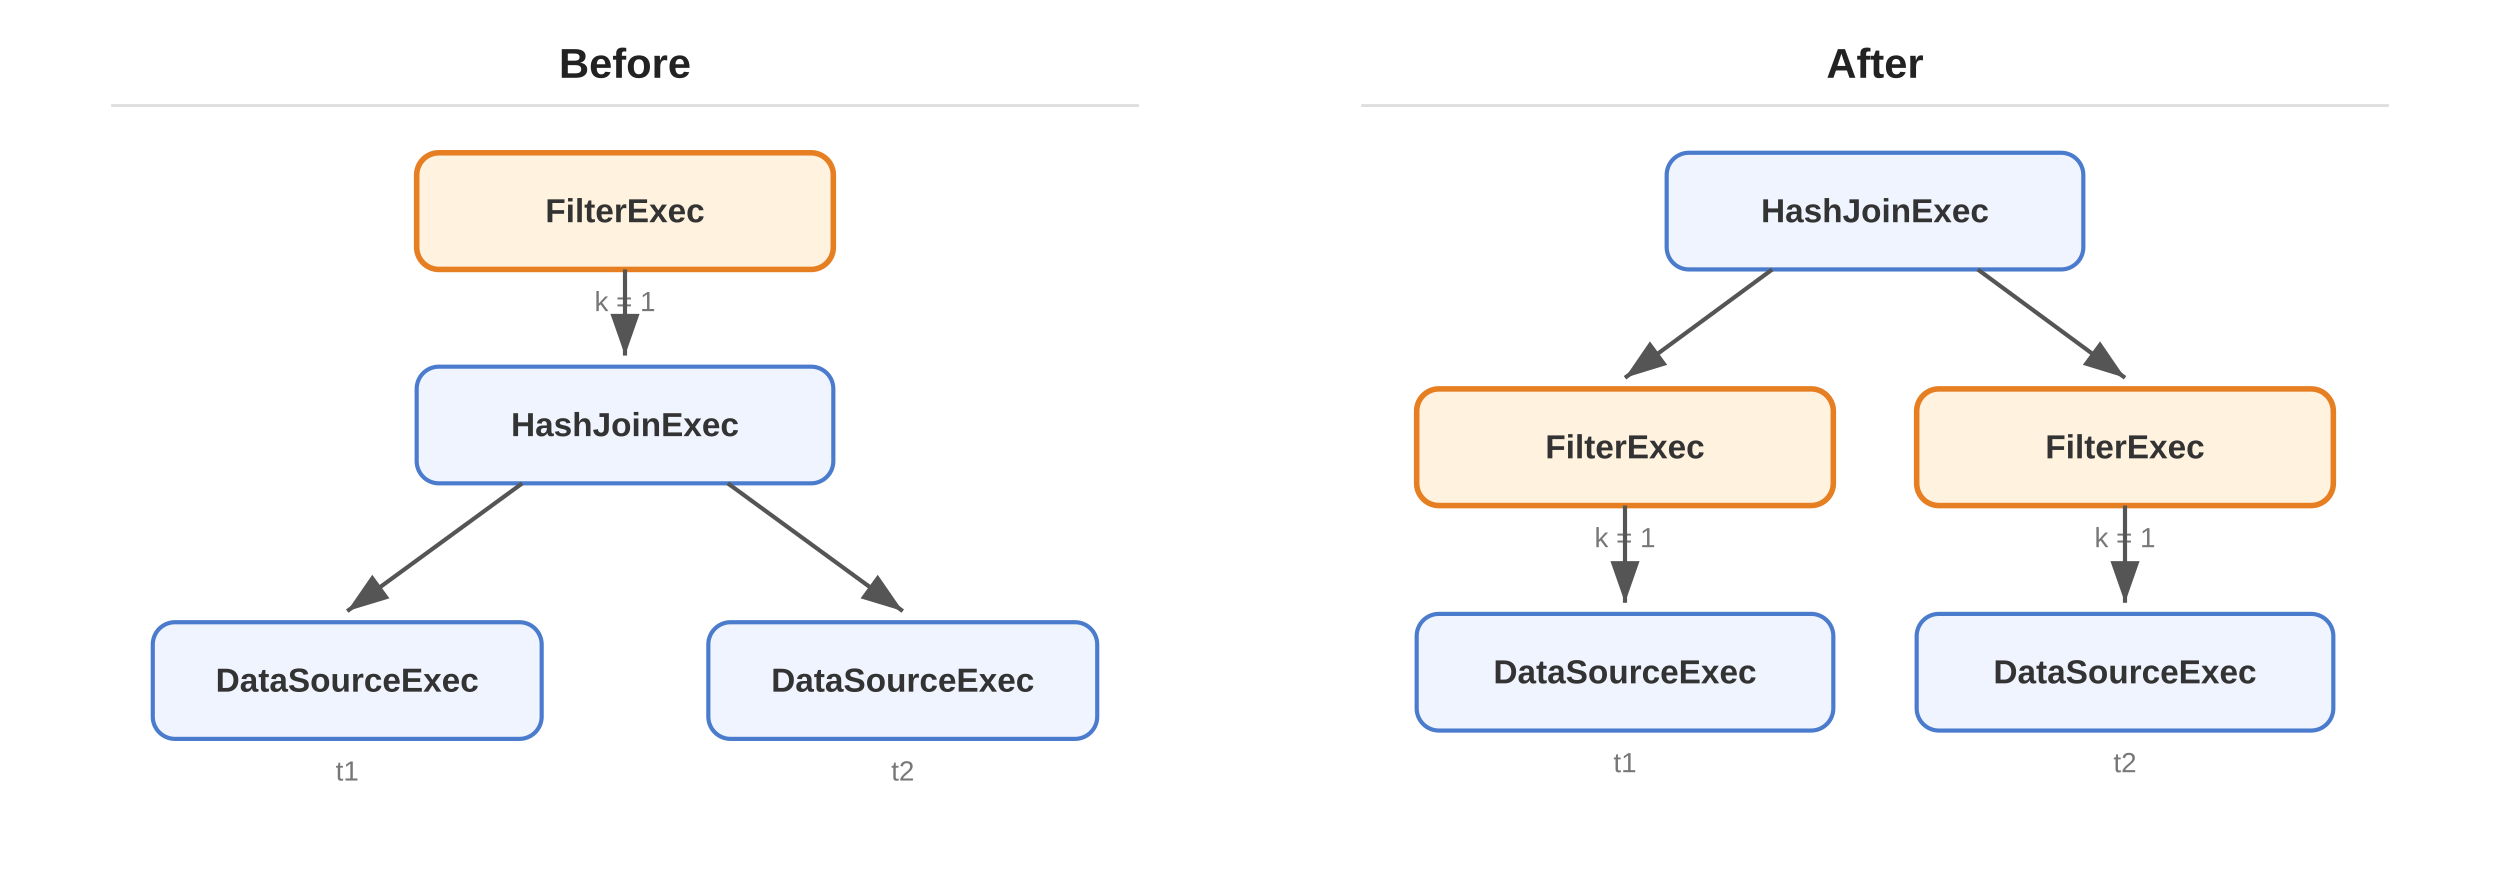
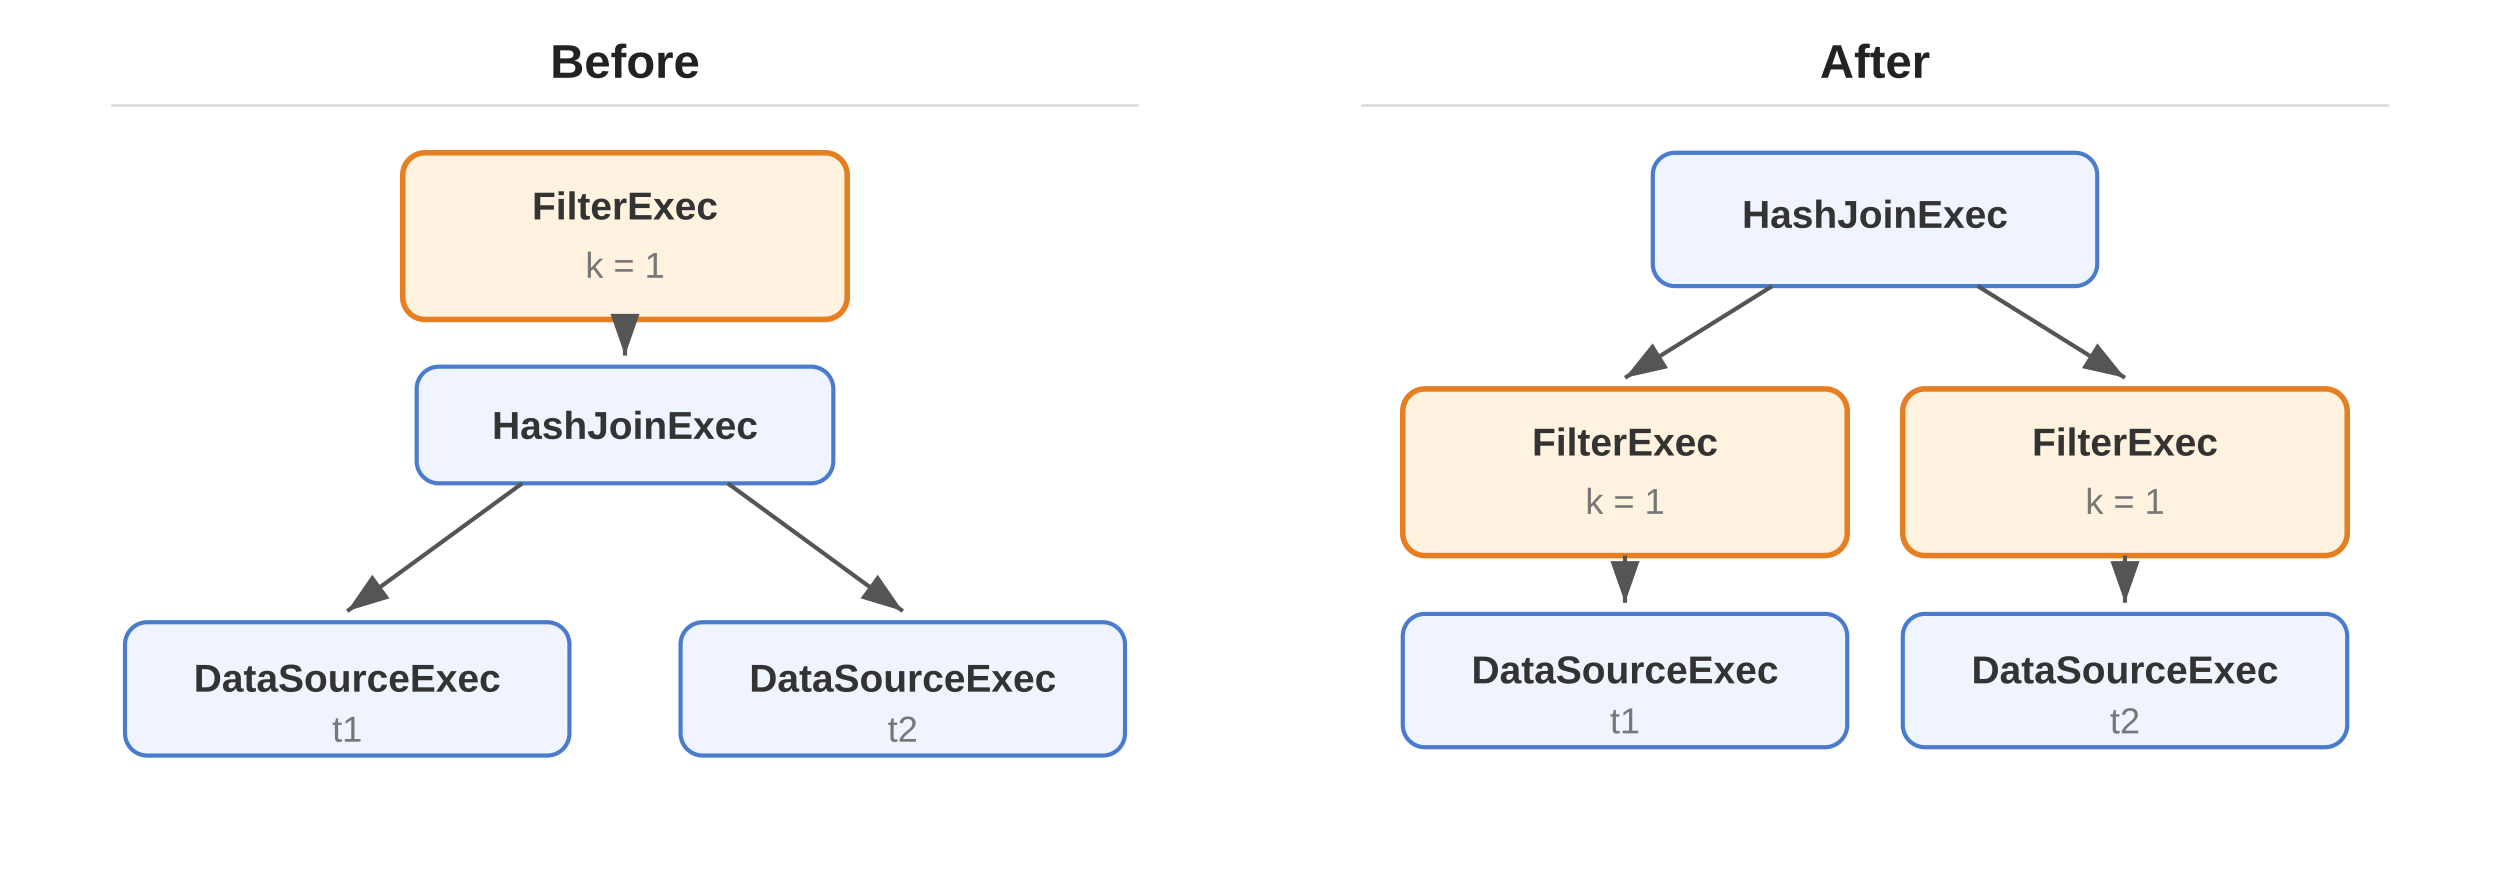
<svg xmlns="http://www.w3.org/2000/svg" viewBox="0 0 900 320">
  <defs>
    <marker id="arrow" markerWidth="10" markerHeight="7" refX="10" refY="3.5" orient="auto">
      <polygon points="0 0, 10 3.5, 0 7" fill="#555" />
    </marker>
  </defs>
  <style>
    text { font-family: 'Segoe UI', Arial, sans-serif; }
-     .title { font-size: 15px; font-weight: 700; fill: #222; }
+     .title { font-size: 17px; font-weight: 700; fill: #222; }
    .stage { fill: #f0f4ff; stroke: #4a7bcc; stroke-width: 1.5; rx: 8; }
    .highlight { fill: #fff3e0; stroke: #e67e22; stroke-width: 2; rx: 8; }
-     .label { font-size: 12px; fill: #333; text-anchor: middle; font-weight: 600; }
-     .sublabel { font-size: 10px; fill: #777; text-anchor: middle; }
+     .label { font-size: 14px; fill: #333; text-anchor: middle; font-weight: 600; }
+     .sublabel { font-size: 13px; fill: #777; text-anchor: middle; }
  </style>
  <text class="title" x="225" y="28" text-anchor="middle">Before</text>
  <line x1="40" y1="38" x2="410" y2="38" stroke="#ddd" stroke-width="1" />
-   <rect class="highlight" x="150" y="55" width="150" height="42" />
-   <text class="label" x="225" y="80">FilterExec</text>
-   <text class="sublabel" x="225" y="112">k = 1</text>
-   <line x1="225" y1="97" x2="225" y2="128" stroke="#555" stroke-width="1.5" marker-end="url(#arrow)" />
+   <rect class="highlight" x="145" y="55" width="160" height="60" />
+   <text class="label" x="225" y="79">FilterExec</text>
+   <text class="sublabel" x="225" y="100">k = 1</text>
+   <line x1="225" y1="115" x2="225" y2="128" stroke="#555" stroke-width="1.5" marker-end="url(#arrow)" />
  <rect class="stage" x="150" y="132" width="150" height="42" />
-   <text class="label" x="225" y="157">HashJoinExec</text>
+   <text class="label" x="225" y="158">HashJoinExec</text>
  <line x1="188" y1="174" x2="125" y2="220" stroke="#555" stroke-width="1.5" marker-end="url(#arrow)" />
  <line x1="262" y1="174" x2="325" y2="220" stroke="#555" stroke-width="1.5" marker-end="url(#arrow)" />
-   <rect class="stage" x="55" y="224" width="140" height="42" />
+   <rect class="stage" x="45" y="224" width="160" height="48" />
  <text class="label" x="125" y="249">DataSourceExec</text>
-   <text class="sublabel" x="125" y="281">t1</text>
-   <rect class="stage" x="255" y="224" width="140" height="42" />
+   <text class="sublabel" x="125" y="267">t1</text>
+   <rect class="stage" x="245" y="224" width="160" height="48" />
  <text class="label" x="325" y="249">DataSourceExec</text>
-   <text class="sublabel" x="325" y="281">t2</text>
+   <text class="sublabel" x="325" y="267">t2</text>
  <text class="title" x="675" y="28" text-anchor="middle">After</text>
  <line x1="490" y1="38" x2="860" y2="38" stroke="#ddd" stroke-width="1" />
-   <rect class="stage" x="600" y="55" width="150" height="42" />
-   <text class="label" x="675" y="80">HashJoinExec</text>
-   <line x1="638" y1="97" x2="585" y2="136" stroke="#555" stroke-width="1.5" marker-end="url(#arrow)" />
-   <line x1="712" y1="97" x2="765" y2="136" stroke="#555" stroke-width="1.5" marker-end="url(#arrow)" />
-   <rect class="highlight" x="510" y="140" width="150" height="42" />
-   <text class="label" x="585" y="165">FilterExec</text>
-   <text class="sublabel" x="585" y="197">k = 1</text>
-   <rect class="highlight" x="690" y="140" width="150" height="42" />
-   <text class="label" x="765" y="165">FilterExec</text>
-   <text class="sublabel" x="765" y="197">k = 1</text>
-   <line x1="585" y1="182" x2="585" y2="217" stroke="#555" stroke-width="1.5" marker-end="url(#arrow)" />
-   <line x1="765" y1="182" x2="765" y2="217" stroke="#555" stroke-width="1.5" marker-end="url(#arrow)" />
-   <rect class="stage" x="510" y="221" width="150" height="42" />
+   <rect class="stage" x="595" y="55" width="160" height="48" />
+   <text class="label" x="675" y="82">HashJoinExec</text>
+   <line x1="638" y1="103" x2="585" y2="136" stroke="#555" stroke-width="1.5" marker-end="url(#arrow)" />
+   <line x1="712" y1="103" x2="765" y2="136" stroke="#555" stroke-width="1.5" marker-end="url(#arrow)" />
+   <rect class="highlight" x="505" y="140" width="160" height="60" />
+   <text class="label" x="585" y="164">FilterExec</text>
+   <text class="sublabel" x="585" y="185">k = 1</text>
+   <rect class="highlight" x="685" y="140" width="160" height="60" />
+   <text class="label" x="765" y="164">FilterExec</text>
+   <text class="sublabel" x="765" y="185">k = 1</text>
+   <line x1="585" y1="200" x2="585" y2="217" stroke="#555" stroke-width="1.5" marker-end="url(#arrow)" />
+   <line x1="765" y1="200" x2="765" y2="217" stroke="#555" stroke-width="1.5" marker-end="url(#arrow)" />
+   <rect class="stage" x="505" y="221" width="160" height="48" />
  <text class="label" x="585" y="246">DataSourceExec</text>
-   <text class="sublabel" x="585" y="278">t1</text>
-   <rect class="stage" x="690" y="221" width="150" height="42" />
+   <text class="sublabel" x="585" y="264">t1</text>
+   <rect class="stage" x="685" y="221" width="160" height="48" />
  <text class="label" x="765" y="246">DataSourceExec</text>
-   <text class="sublabel" x="765" y="278">t2</text>
+   <text class="sublabel" x="765" y="264">t2</text>
</svg>
